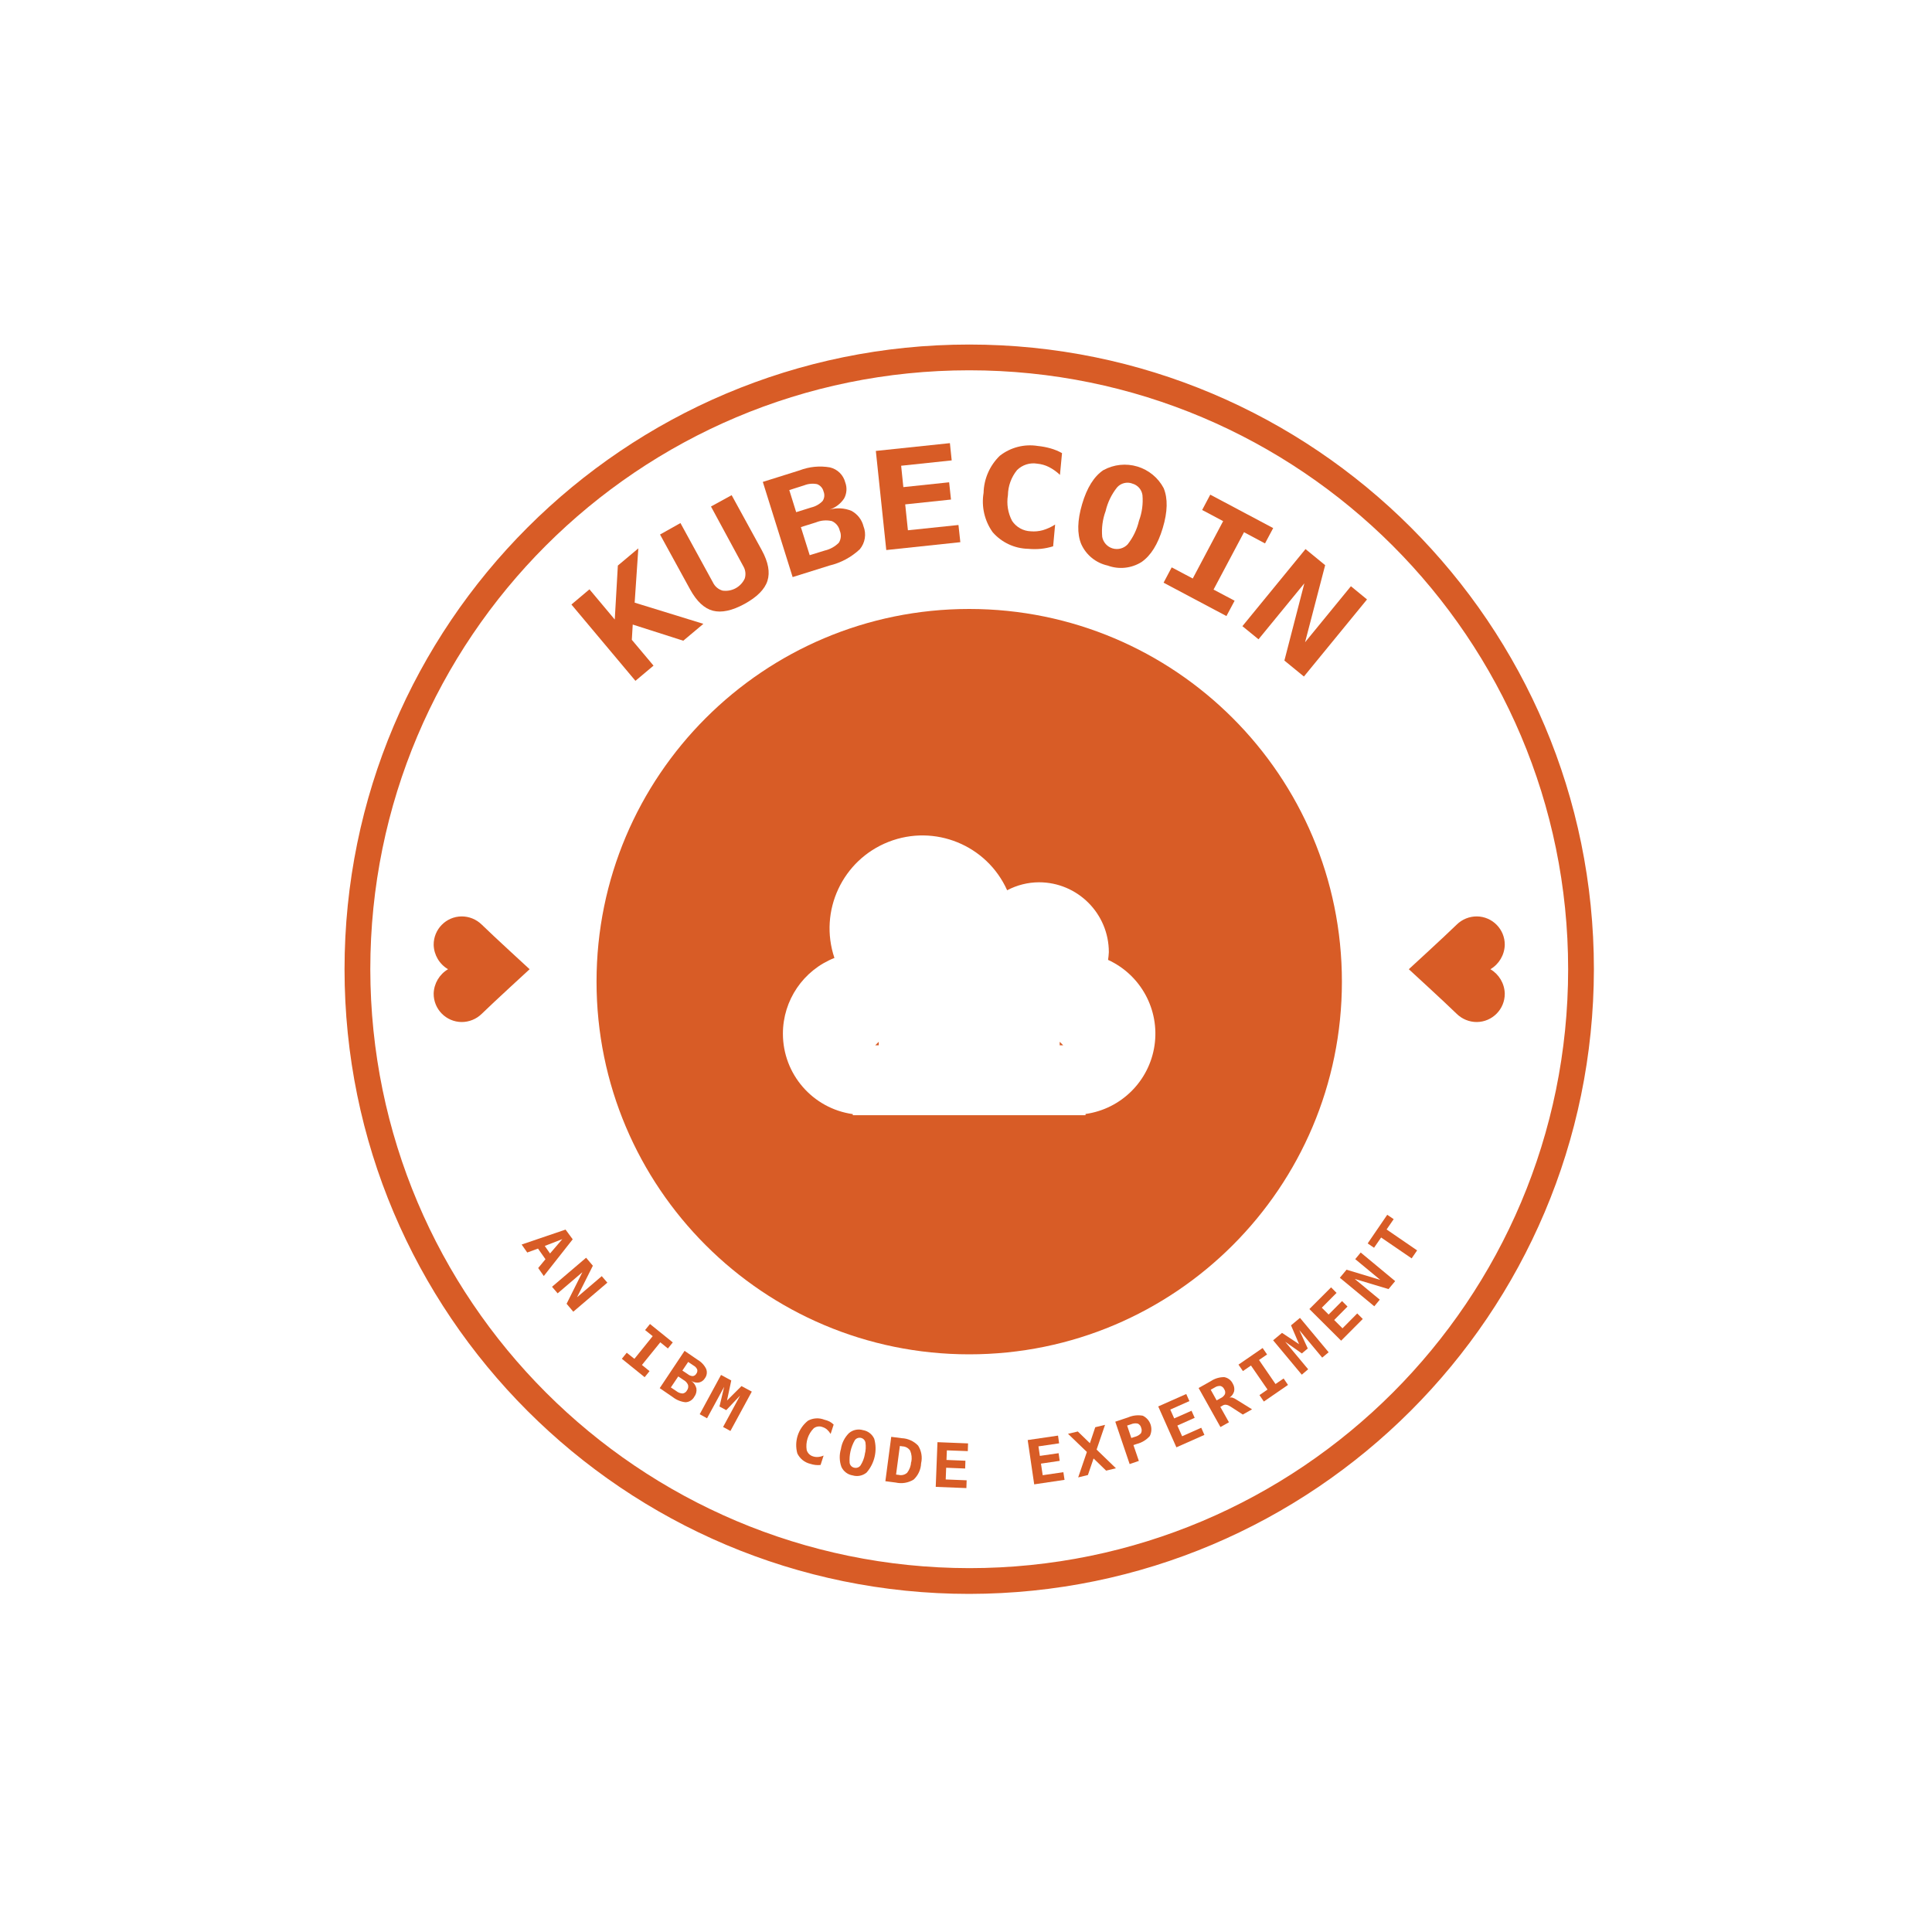
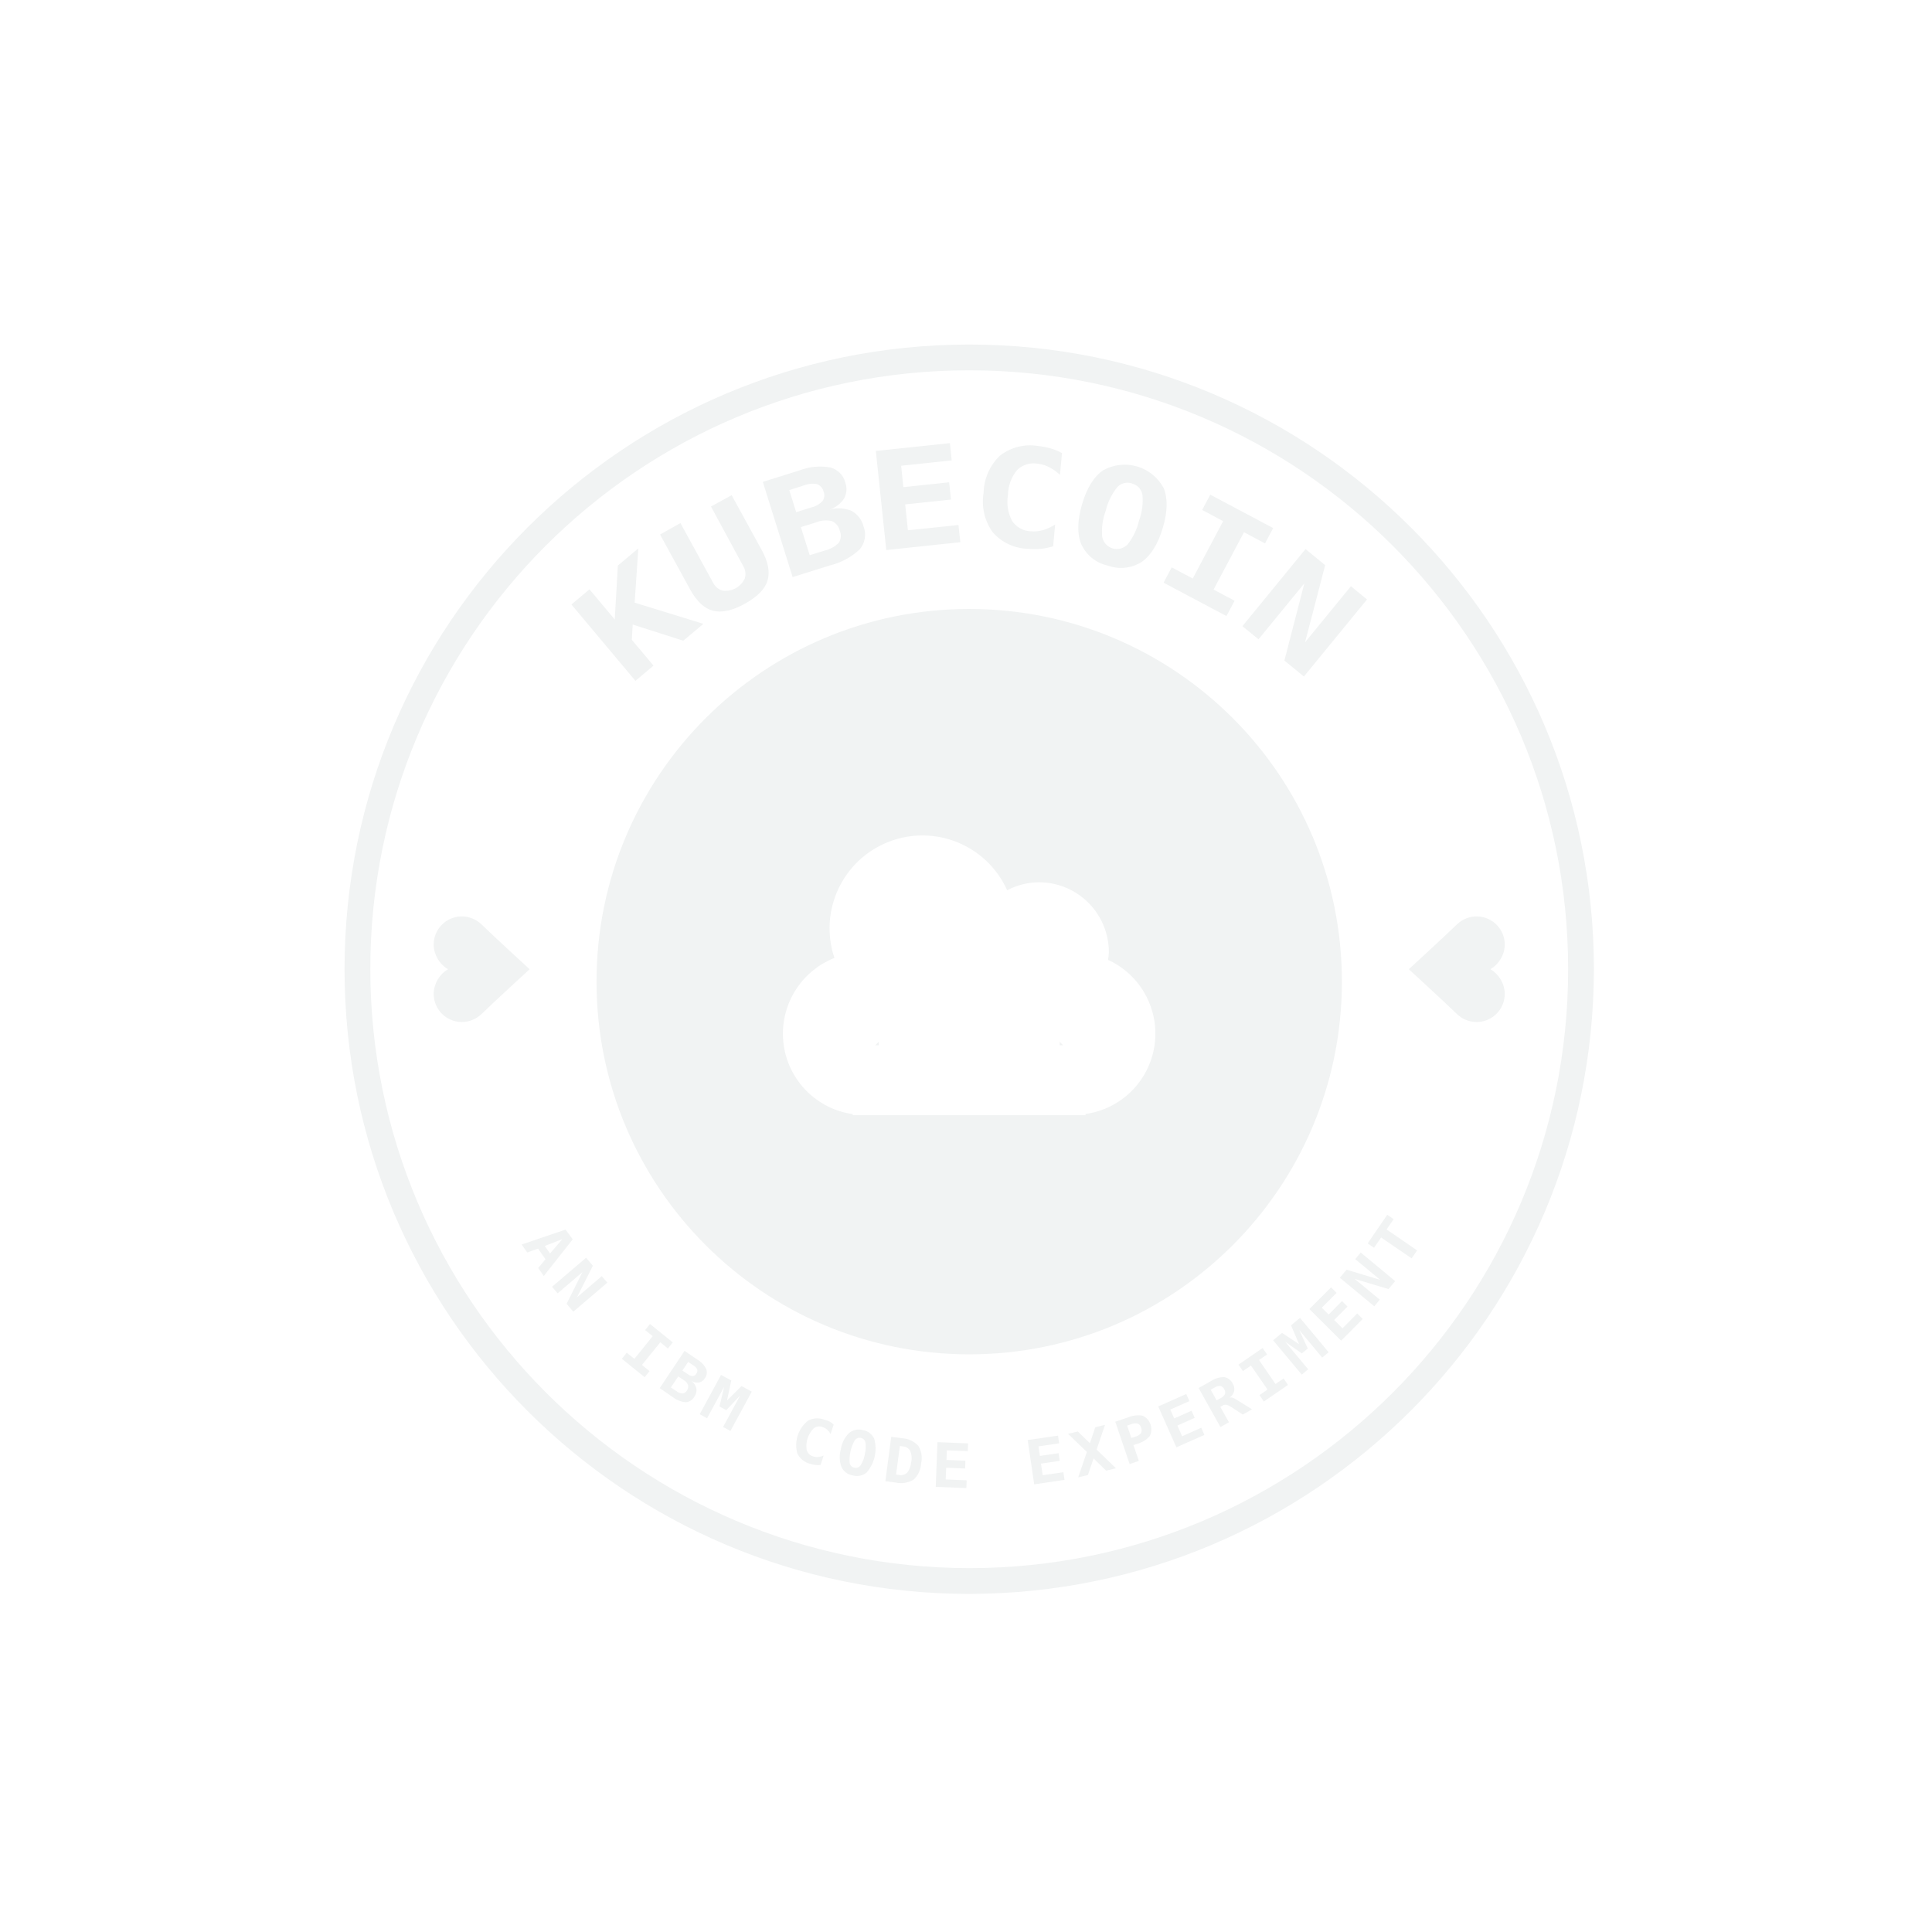
<svg xmlns="http://www.w3.org/2000/svg" id="Layer_1" data-name="Layer 1" viewBox="0 0 300 300">
  <defs>
-     <style>.cls-1{fill:#d85c26;}</style>
+     <style>.cls-1{fill:#f1f3f3;}</style>
  </defs>
  <path class="cls-1" d="M247.5,150.5a97,97,0,1,0-97,97A97.1,97.1,0,0,0,247.5,150.5Zm-190,0a93,93,0,1,1,93,93A93.11,93.11,0,0,1,57.5,150.5Z" />
  <path class="cls-1" d="M87.82,190.93,81,193.25l.87,1.24,1.67-.61,1.16,1.65-1.13,1.37.87,1.24,4.49-5.7Zm-2.41,3.71-.82-1.17,2.73-1.06Z" />
  <polygon class="cls-1" points="90.43 197.55 87.98 202.45 89.02 203.68 94.31 199.17 93.44 198.16 89.6 201.44 92.06 196.54 91.01 195.3 85.72 199.81 86.59 200.83 90.43 197.55" />
  <polygon class="cls-1" points="103.71 209.39 104.47 208.45 100.93 205.59 100.17 206.53 101.35 207.48 98.51 211 97.32 210.05 96.56 210.99 100.1 213.85 100.86 212.91 99.68 211.95 102.53 208.43 103.71 209.39" />
  <path class="cls-1" d="M108.56,214.67a1.43,1.43,0,0,0,.9-.66,1.5,1.5,0,0,0,.19-1.45,3.36,3.36,0,0,0-1.35-1.43l-2-1.37-3.86,5.79,2,1.37a3.92,3.92,0,0,0,2,.82,1.62,1.62,0,0,0,1.36-.84,1.74,1.74,0,0,0,.34-1.3,2,2,0,0,0-.8-1.18A1.71,1.71,0,0,0,108.56,214.67Zm-1.88,1.22a.91.91,0,0,1-.67.49,1.67,1.67,0,0,1-1-.38l-.84-.56,1.15-1.71.83.56a1.53,1.53,0,0,1,.69.76A1,1,0,0,1,106.68,215.89Zm1.44-2.58a.71.71,0,0,1-.54.37,1.28,1.28,0,0,1-.78-.3l-.84-.56.9-1.34.83.56a1.27,1.27,0,0,1,.57.61A.74.74,0,0,1,108.12,213.31Z" />
  <polygon class="cls-1" points="116.74 216.09 115.14 215.23 112.89 217.47 113.55 214.36 111.96 213.5 108.65 219.6 109.79 220.23 112.45 215.34 111.72 218.4 112.77 218.97 114.93 216.69 112.28 221.58 113.42 222.2 116.74 216.09" />
  <path class="cls-1" d="M128,220.45a3,3,0,0,0-2.53.15,4.84,4.84,0,0,0-1.66,5.09,3,3,0,0,0,2,1.61,4.08,4.08,0,0,0,.81.18,3.57,3.57,0,0,0,.8,0l.47-1.46a2.78,2.78,0,0,1-.87.22,2,2,0,0,1-.76-.09,1.45,1.45,0,0,1-1-1,3.93,3.93,0,0,1,1.1-3.37,1.4,1.4,0,0,1,1.38-.18,1.92,1.92,0,0,1,.67.37,2.91,2.91,0,0,1,.57.69l.47-1.45a2.72,2.72,0,0,0-.63-.47A3.59,3.59,0,0,0,128,220.45Z" />
  <path class="cls-1" d="M134,222.07a2.34,2.34,0,0,0-2.16.45,4.4,4.4,0,0,0-1.26,2.47,4.48,4.48,0,0,0,.07,2.78,2.32,2.32,0,0,0,1.75,1.33,2.35,2.35,0,0,0,2.16-.44,5.66,5.66,0,0,0,1.19-5.25A2.33,2.33,0,0,0,134,222.07Zm.29,3.77a4.72,4.72,0,0,1-.66,1.7.92.92,0,0,1-1,.36.9.9,0,0,1-.7-.74,6.19,6.19,0,0,1,.81-3.53.92.92,0,0,1,1.65.38A4.63,4.63,0,0,1,134.28,225.84Z" />
  <path class="cls-1" d="M140,223.32l-1.61-.21-.91,6.89,1.61.21a3.74,3.74,0,0,0,2.78-.46,3.65,3.65,0,0,0,1.16-2.53,3.59,3.59,0,0,0-.46-2.74A3.74,3.74,0,0,0,140,223.32Zm1.48,3.69a3,3,0,0,1-.61,1.67,1.44,1.44,0,0,1-1.32.34l-.41-.05.59-4.44.4.06a1.48,1.48,0,0,1,1.2.67A3,3,0,0,1,141.51,227Z" />
  <polygon class="cls-1" points="145.3 230.88 150.06 231.07 150.1 229.86 146.85 229.73 146.92 227.91 149.87 228.03 149.91 226.82 146.97 226.7 147.03 225.21 150.28 225.33 150.32 224.13 145.57 223.94 145.3 230.88" />
  <polygon class="cls-1" points="161.91 229.07 161.64 227.27 164.55 226.84 164.38 225.65 161.47 226.07 161.25 224.59 164.46 224.12 164.29 222.92 159.58 223.61 160.59 230.49 165.3 229.79 165.12 228.6 161.91 229.07" />
  <polygon class="cls-1" points="171.59 221.25 170.07 221.62 169.24 224.1 167.36 222.28 165.84 222.64 168.77 225.46 167.42 229.41 168.93 229.04 169.81 226.47 171.76 228.36 173.28 227.99 170.28 225.09 171.59 221.25" />
  <path class="cls-1" d="M177.5,219.84a3.94,3.94,0,0,0-2.32.25l-2,.67,2.23,6.58,1.43-.49-.84-2.46.54-.18a4,4,0,0,0,2-1.22,2.35,2.35,0,0,0-1.07-3.15Zm-.33,2.71a1.82,1.82,0,0,1-.91.55l-.59.19-.65-1.93.58-.19a1.77,1.77,0,0,1,1.06-.12.92.92,0,0,1,.54.65A1,1,0,0,1,177.17,222.55Z" />
  <polygon class="cls-1" points="183.56 223.02 182.82 221.36 185.51 220.16 185.02 219.06 182.33 220.25 181.72 218.88 184.69 217.56 184.2 216.46 179.85 218.39 182.67 224.74 187.02 222.81 186.53 221.7 183.56 223.02" />
  <path class="cls-1" d="M192,217.34a2.3,2.3,0,0,0-.64-.32.82.82,0,0,0-.44,0,1.72,1.72,0,0,0,.72-1,1.67,1.67,0,0,0-.22-1.18,1.82,1.82,0,0,0-1.32-1,3.7,3.7,0,0,0-2.08.62l-1.9,1.07,3.39,6.06,1.32-.74-1.34-2.39.42-.24c.32-.18.72-.1,1.21.22l.2.13,1.66,1.08,1.44-.81Zm-3.38-1.89a1.42,1.42,0,0,1,.88-.24.86.86,0,0,1,.59.5.86.86,0,0,1,.12.77,1.38,1.38,0,0,1-.66.62l-.63.35L188,215.8Z" />
  <polygon class="cls-1" points="196.06 209.32 192.31 211.9 193 212.9 194.25 212.04 196.82 215.77 195.57 216.63 196.25 217.63 200 215.05 199.32 214.05 198.06 214.91 195.5 211.18 196.75 210.32 196.06 209.32" />
  <polygon class="cls-1" points="197.69 208.12 202.14 213.46 203.13 212.62 199.57 208.35 202.15 210.16 203.07 209.39 201.75 206.53 205.31 210.81 206.31 209.98 201.86 204.64 200.47 205.8 201.72 208.72 199.07 206.97 197.69 208.12" />
  <polygon class="cls-1" points="206.69 199.9 203.32 203.27 208.25 208.18 211.61 204.81 210.75 203.95 208.46 206.26 207.17 204.97 209.24 202.88 208.39 202.03 206.31 204.12 205.25 203.06 207.54 200.76 206.69 199.9" />
  <polygon class="cls-1" points="210.44 195.52 214.33 198.74 209.09 197.16 208.05 198.41 213.4 202.84 214.25 201.81 210.36 198.59 215.61 200.17 216.64 198.93 211.29 194.49 210.44 195.52" />
  <polygon class="cls-1" points="216.41 189.31 215.41 188.63 212.37 193.08 213.36 193.75 214.46 192.16 219.2 195.4 220.05 194.16 215.31 190.91 216.41 189.31" />
  <polygon class="cls-1" points="101.48 103.36 98.11 99.35 98.25 96.98 106.1 99.49 109.22 96.87 98.55 93.58 99.12 85.15 95.94 87.82 95.46 96.2 91.53 91.51 88.73 93.87 98.67 105.72 101.48 103.36" />
  <path class="cls-1" d="M107.17,91.54q1.52,2.76,3.52,3.29c1.34.35,3,0,4.93-1.06s3.13-2.26,3.55-3.58.13-2.9-.87-4.74l-4.69-8.56-3.21,1.76,5,9.24a2.36,2.36,0,0,1,.25,1.93,3.28,3.28,0,0,1-3.45,1.89,2.37,2.37,0,0,1-1.49-1.26l-5.05-9.23L102.49,83Z" />
  <path class="cls-1" d="M123.08,89.61l5.71-1.79a10.42,10.42,0,0,0,4.72-2.53,3.55,3.55,0,0,0,.57-3.58,3.73,3.73,0,0,0-1.88-2.39,5.17,5.17,0,0,0-3.41-.18,4.35,4.35,0,0,0,2.28-1.73,3,3,0,0,0,.18-2.5,3.21,3.21,0,0,0-2.36-2.33,8.89,8.89,0,0,0-4.74.46l-5.7,1.79Zm6.08-8.7a2.13,2.13,0,0,1,1.24,1.5,2,2,0,0,1-.15,1.87,4.52,4.52,0,0,1-2.19,1.21l-2.33.72-1.37-4.36,2.33-.73A4.12,4.12,0,0,1,129.16,80.91Zm-4.28-5.55a3.53,3.53,0,0,1,2-.18,1.61,1.61,0,0,1,1,1.14,1.56,1.56,0,0,1-.15,1.48,3.59,3.59,0,0,1-1.77,1l-2.33.73-1.07-3.43Z" />
  <polygon class="cls-1" points="137.62 85.41 149.12 84.19 148.83 81.52 140.98 82.34 140.56 78.32 147.67 77.57 147.38 74.89 140.27 75.64 139.93 72.32 147.78 71.49 147.5 68.81 136 70.02 137.62 85.41" />
  <path class="cls-1" d="M159.65,85.22a10.51,10.51,0,0,0,2,0,9.81,9.81,0,0,0,1.88-.39l.31-3.38a7.37,7.37,0,0,1-1.92.88,5.31,5.31,0,0,1-1.86.17,3.63,3.63,0,0,1-2.9-1.61,6.33,6.33,0,0,1-.65-4A6.35,6.35,0,0,1,157.92,73,3.61,3.61,0,0,1,161.07,72a5.11,5.11,0,0,1,1.79.51,7.3,7.3,0,0,1,1.73,1.23l.32-3.38a8.14,8.14,0,0,0-1.76-.73,11.42,11.42,0,0,0-2-.38,7.61,7.61,0,0,0-5.9,1.52,8.3,8.3,0,0,0-2.52,5.76,8.2,8.2,0,0,0,1.41,6.11A7.52,7.52,0,0,0,159.65,85.22Z" />
  <path class="cls-1" d="M171.33,73q-2.18,1.47-3.3,5.28t-.14,6.2A5.88,5.88,0,0,0,172,87.82a6,6,0,0,0,5.26-.55c1.44-1,2.53-2.74,3.29-5.27s.81-4.6.14-6.21a6.85,6.85,0,0,0-9.33-2.8Zm4.45,2.08a2.16,2.16,0,0,1,1.62,1.79,9.11,9.11,0,0,1-.54,4,9.28,9.28,0,0,1-1.77,3.67,2.31,2.31,0,0,1-3.94-1.18,9.17,9.17,0,0,1,.53-4,9.25,9.25,0,0,1,1.78-3.68A2.16,2.16,0,0,1,175.78,75.07Z" />
  <polygon class="cls-1" points="186.67 79.19 189.93 80.92 185.21 89.83 181.94 88.1 180.68 90.48 190.44 95.66 191.71 93.28 188.44 91.55 193.17 82.64 196.43 84.38 197.7 82 187.93 76.81 186.67 79.19" />
  <polygon class="cls-1" points="205.77 87.76 202.72 85.26 192.92 97.23 195.42 99.27 202.54 90.58 199.44 102.57 202.47 105.05 212.27 93.08 209.77 91.03 202.65 99.73 205.77 87.76" />
  <path class="cls-1" d="M71.68,158.7a4.44,4.44,0,0,0,3.11-1.26c1.82-1.78,7.45-6.94,7.45-6.94s-5.63-5.16-7.45-6.94a4.44,4.44,0,0,0-3.11-1.26,4.38,4.38,0,0,0-4.34,4.42,4.54,4.54,0,0,0,2.23,3.78,4.54,4.54,0,0,0-2.23,3.78A4.38,4.38,0,0,0,71.68,158.7Z" />
  <path class="cls-1" d="M231.43,150.5a4.54,4.54,0,0,0,2.23-3.78,4.38,4.38,0,0,0-4.34-4.42,4.44,4.44,0,0,0-3.11,1.26c-1.82,1.78-7.45,6.94-7.45,6.94s5.63,5.16,7.45,6.94a4.44,4.44,0,0,0,3.11,1.26,4.38,4.38,0,0,0,4.34-4.42A4.54,4.54,0,0,0,231.43,150.5Z" />
  <polygon class="cls-1" points="164.55 162.31 165.09 162.31 164.55 161.77 164.55 162.31" />
  <polygon class="cls-1" points="135.91 162.31 136.45 162.31 136.45 161.77 135.91 162.31" />
  <path class="cls-1" d="M150.5,210.3a57.87,57.87,0,1,0-57.87-57.87A57.87,57.87,0,0,0,150.5,210.3Zm-28.93-49.79a12.64,12.64,0,0,1,8-11.76,14.42,14.42,0,0,1,26.82-10.51,10.67,10.67,0,0,1,4.94-1.24,10.85,10.85,0,0,1,10.85,10.85,11.89,11.89,0,0,1-.12,1.2,12.6,12.6,0,0,1-3.5,23.93v.19H132.42V173A12.61,12.61,0,0,1,121.57,160.51Z" />
</svg>
